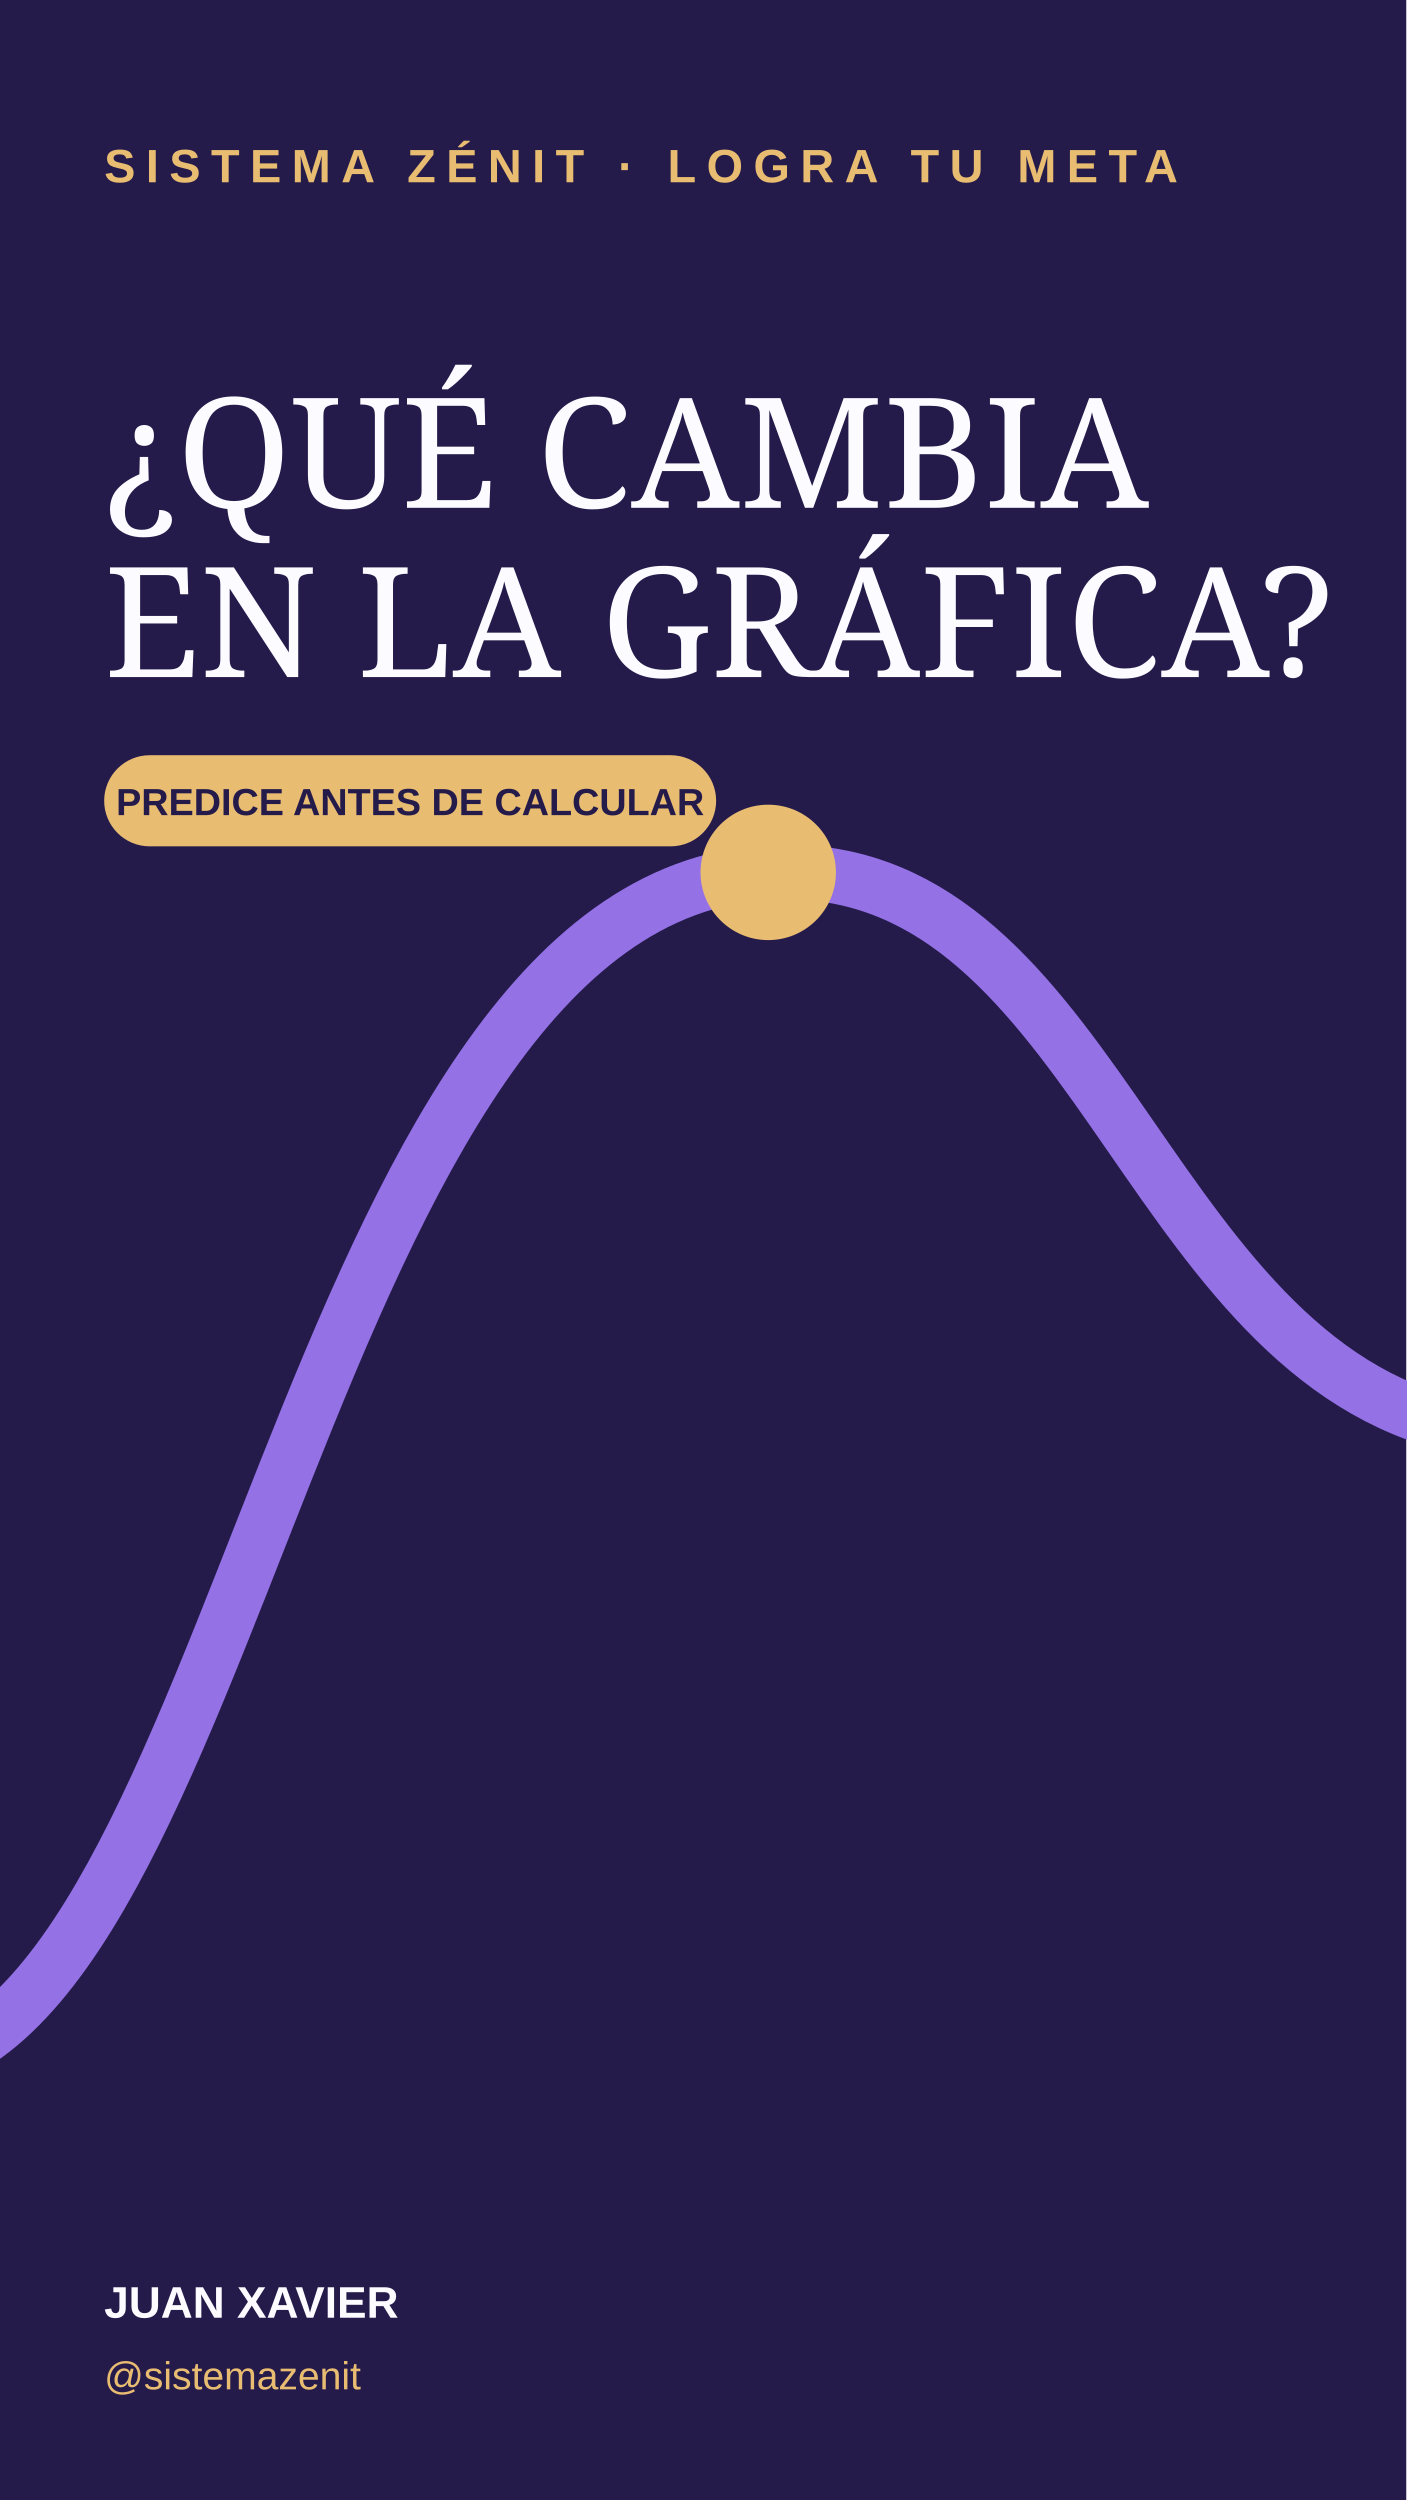
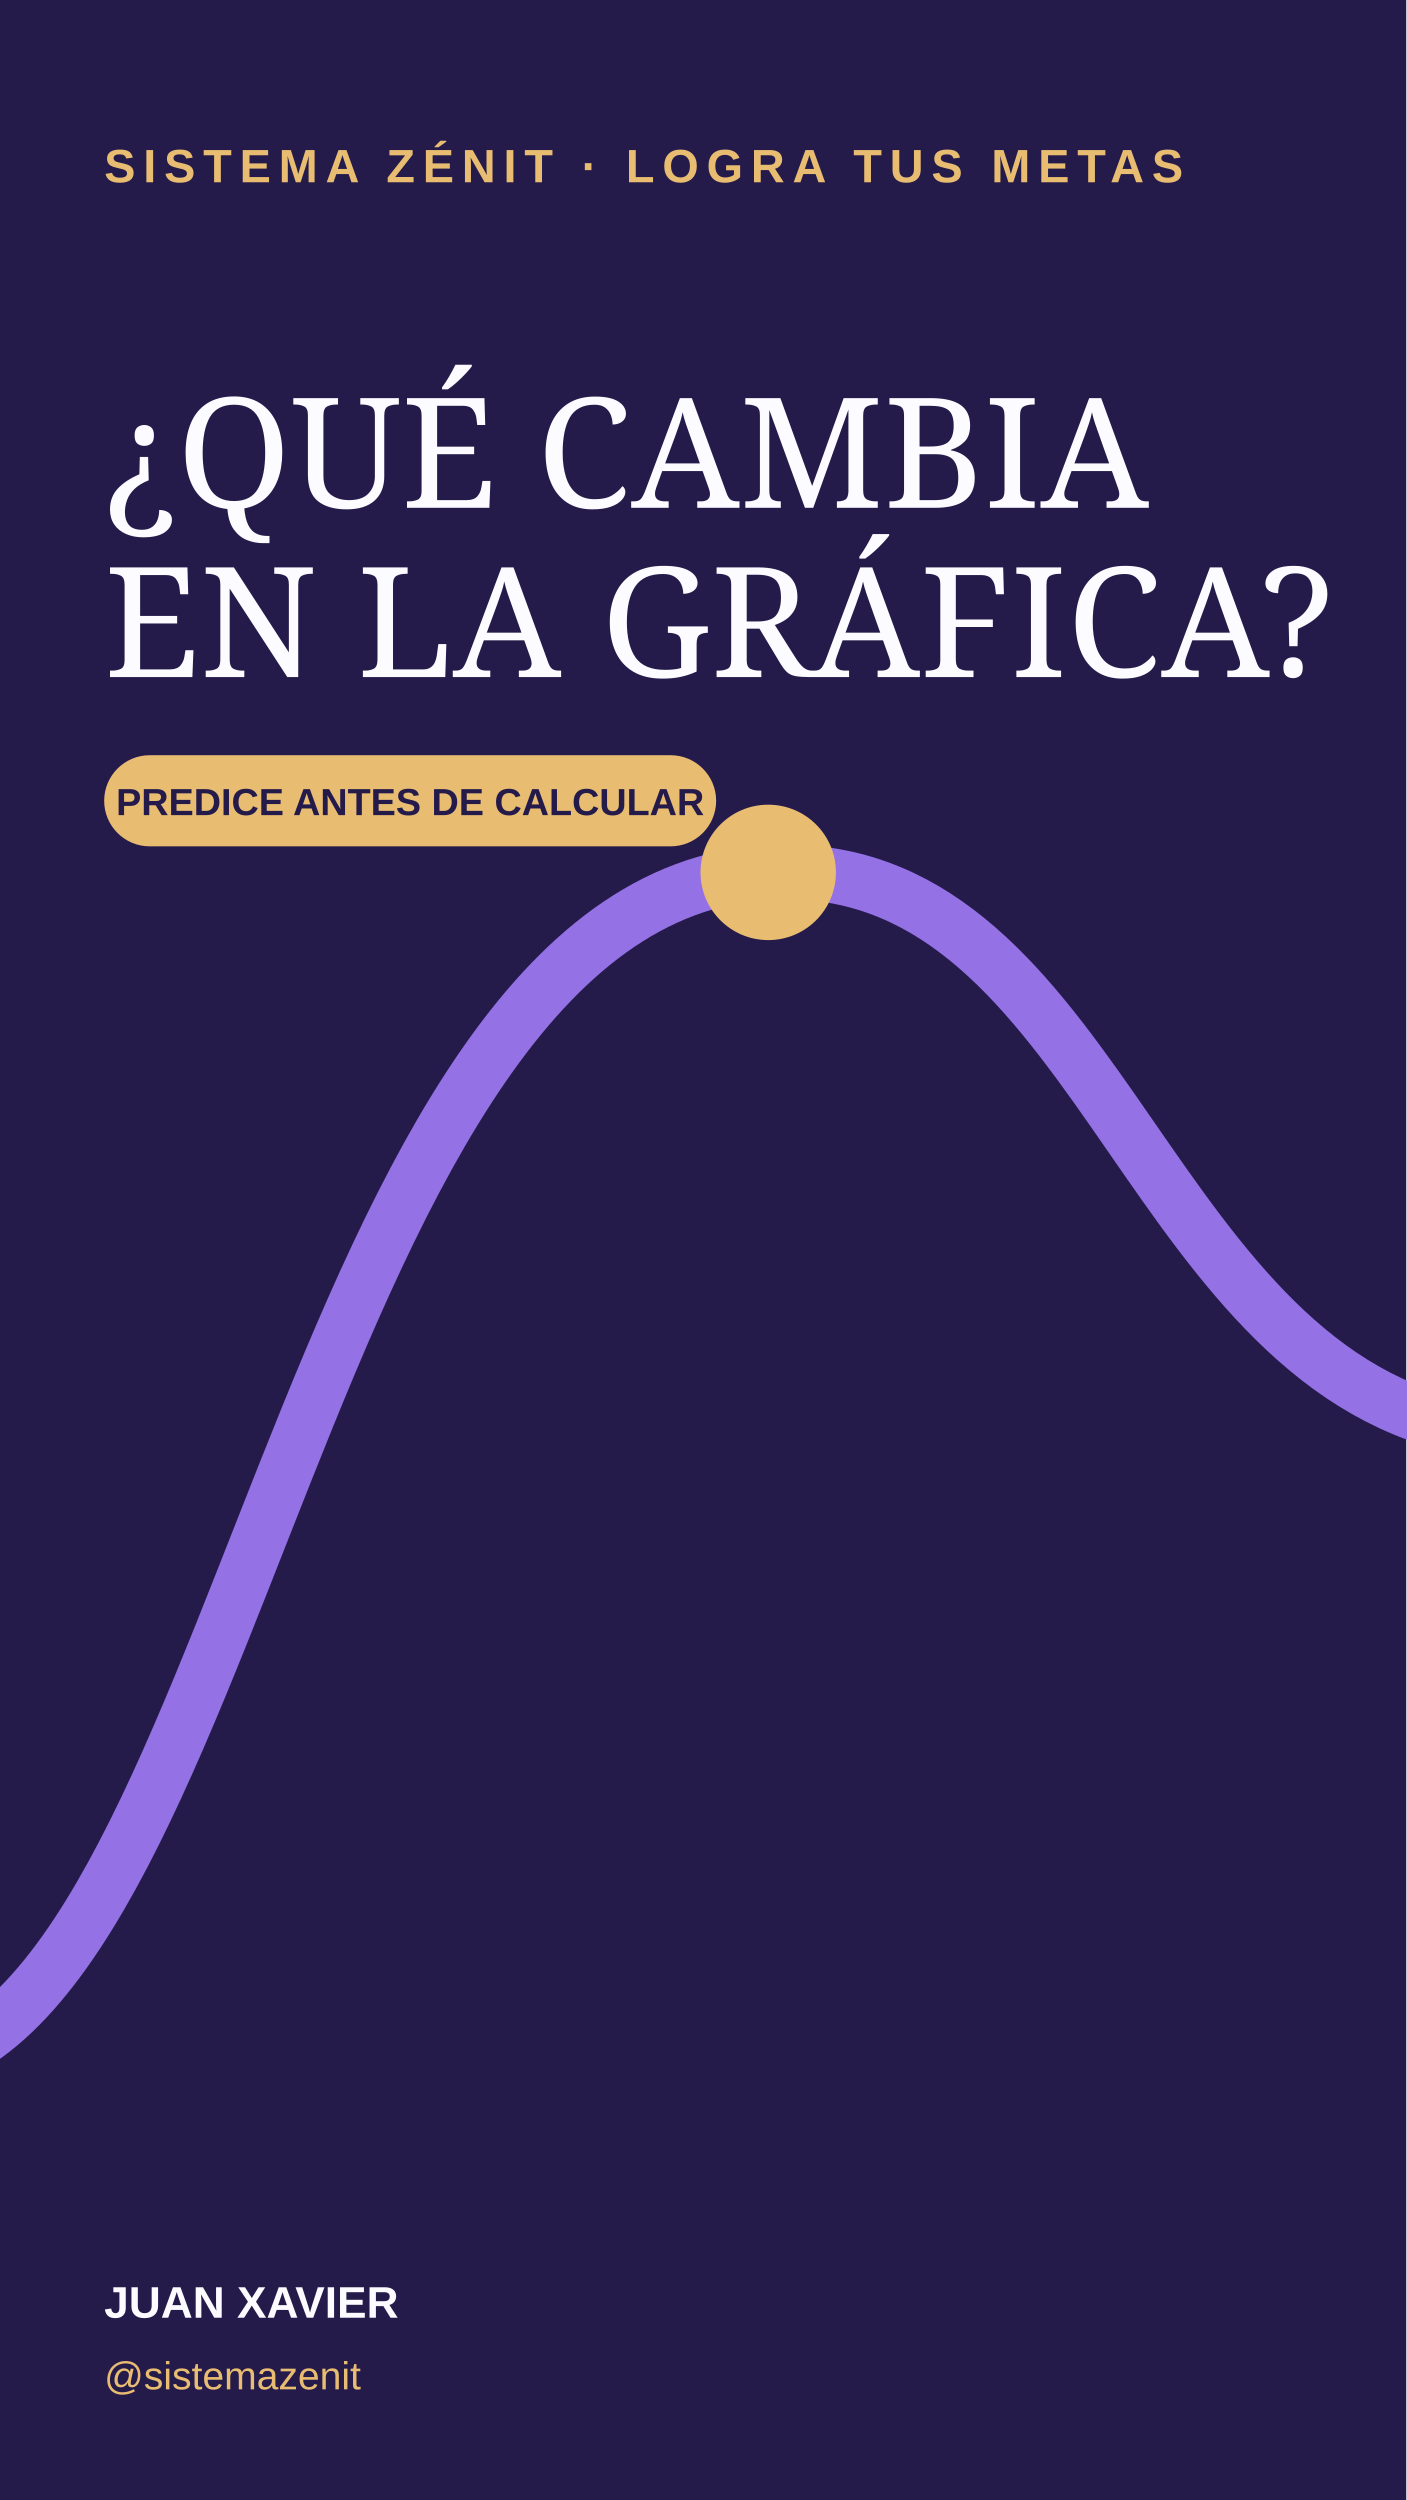
<svg xmlns="http://www.w3.org/2000/svg" viewBox="0 0 1080 1920" role="img" aria-labelledby="title">
  <rect width="1080" height="1920" fill="#241b4b" />
  <path d="M-80 1590c265-20 310-900 670-920 248-14 284 360 520 423" fill="none" stroke="#9471e5" stroke-width="42" stroke-linecap="round" />
  <circle cx="590" cy="670" r="52" fill="#e8bc71" />
-   <text x="80" y="140" fill="#e8bc71" font-family="Arial,Helvetica,sans-serif" font-size="36" font-weight="800" letter-spacing="8">SISTEMA ZÉNIT · LOGRA TU META</text>
+   <text x="80" y="140" fill="#e8bc71" font-family="Arial,Helvetica,sans-serif" font-size="36" font-weight="800" letter-spacing="6">SISTEMA ZÉNIT · LOGRA TUS METAS</text>
  <text x="80" y="390" fill="#fcfbff" font-family="Georgia,serif" font-size="118">¿QUÉ CAMBIA</text>
  <text x="80" y="520" fill="#fcfbff" font-family="Georgia,serif" font-size="118">EN LA GRÁFICA?</text>
  <rect x="80" y="580" width="470" height="70" rx="35" fill="#e8bc71" />
  <text x="315" y="626" text-anchor="middle" fill="#241b4b" font-family="Arial,Helvetica,sans-serif" font-size="29" font-weight="800">PREDICE ANTES DE CALCULAR</text>
  <text x="80" y="1780" fill="#fcfbff" font-family="Arial,Helvetica,sans-serif" font-size="34" font-weight="800">JUAN XAVIER</text>
  <text x="80" y="1835" fill="#e8bc71" font-family="Arial,Helvetica,sans-serif" font-size="30">@sistemazenit</text>
</svg>
